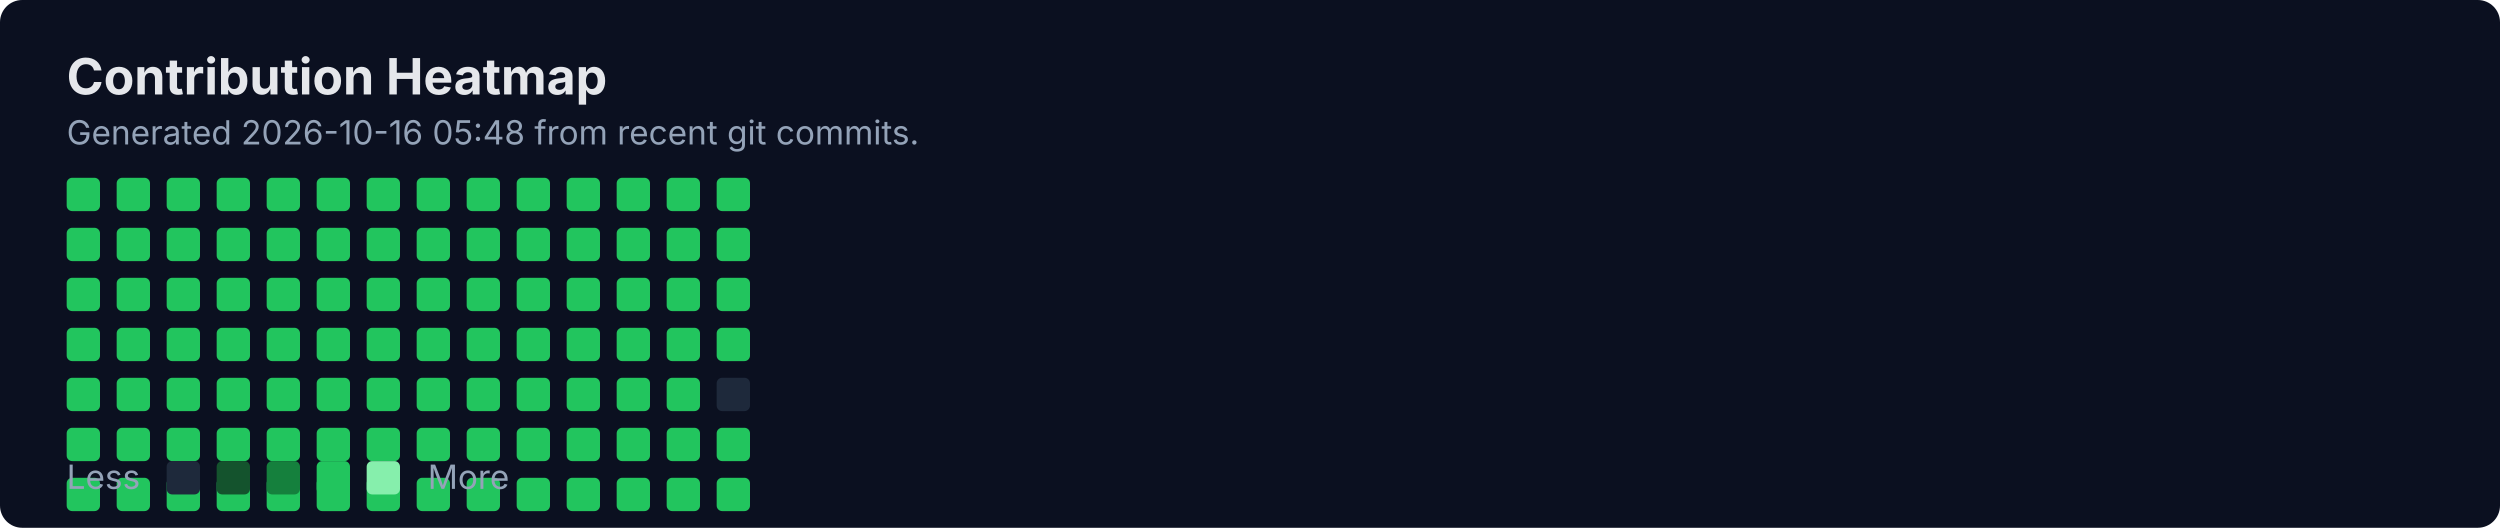
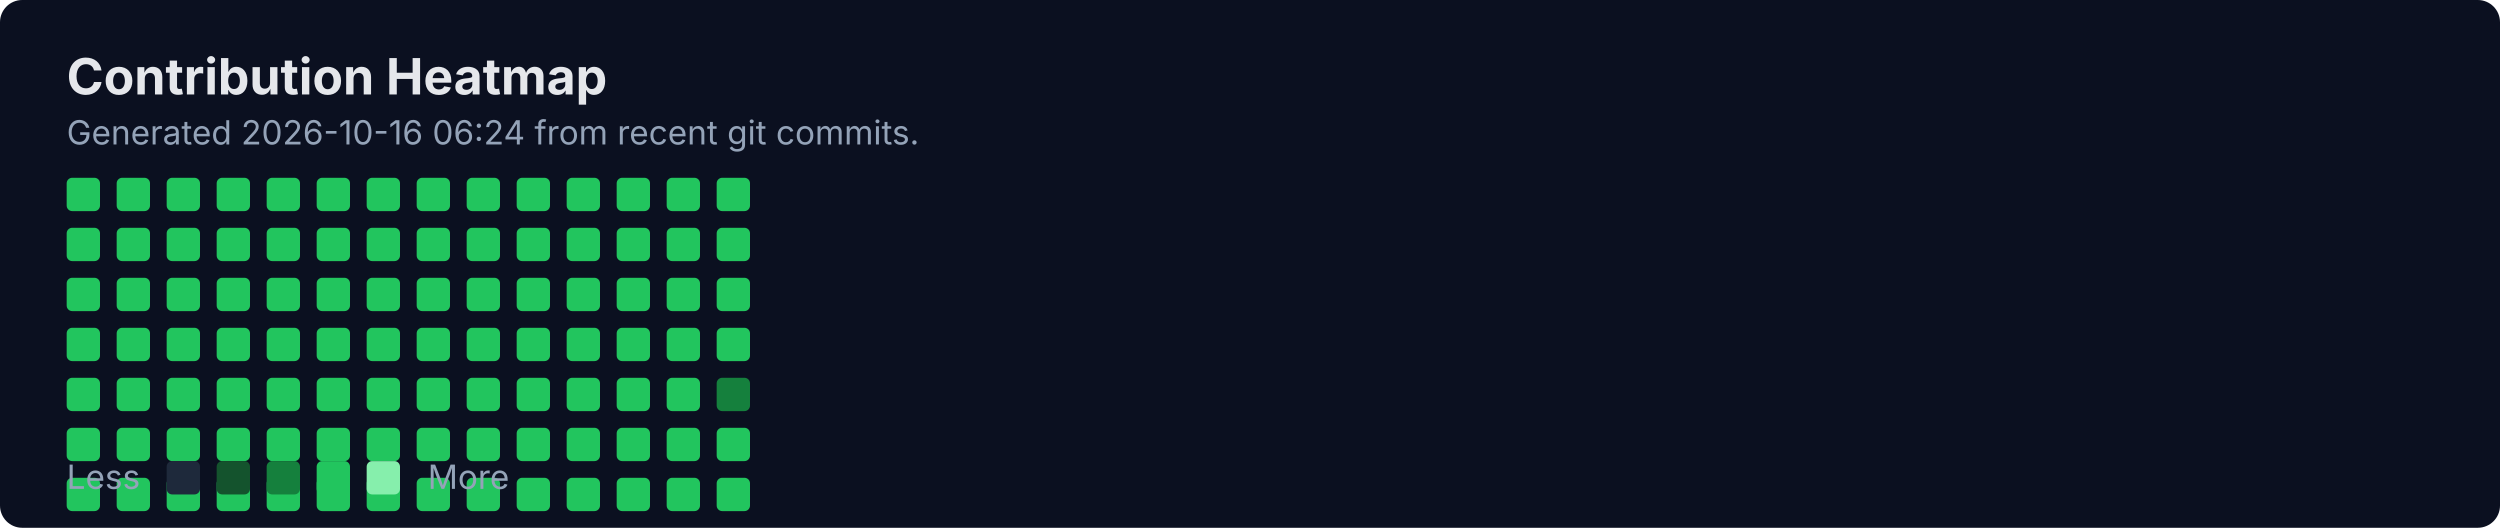
<svg xmlns="http://www.w3.org/2000/svg" width="900" height="190" viewBox="0 0 900 190" fill="none" role="img" aria-labelledby="title">
  <rect width="900" height="190" rx="8" fill="#0B1020" />
  <text x="24" y="34" fill="#E5E7EB" font-family="Inter, Segoe UI, Arial" font-size="18" font-weight="700">Contribution Heatmap</text>
-   <text x="24" y="52" fill="#94A3B8" font-family="Inter, Segoe UI, Arial" font-size="12">Generated 2026-10-16 05:48 from recent git commits.</text>
+   <text x="24" y="52" fill="#94A3B8" font-family="Inter, Segoe UI, Arial" font-size="12">Generated 2026-10-16 06:24 from recent git commits.</text>
  <rect x="24" y="154" width="12" height="12" rx="2" fill="#22C55E" />
  <rect x="24" y="172" width="12" height="12" rx="2" fill="#22C55E" />
  <rect x="24" y="64" width="12" height="12" rx="2" fill="#22C55E" />
  <rect x="24" y="82" width="12" height="12" rx="2" fill="#22C55E" />
  <rect x="24" y="100" width="12" height="12" rx="2" fill="#22C55E" />
  <rect x="24" y="118" width="12" height="12" rx="2" fill="#22C55E" />
  <rect x="24" y="136" width="12" height="12" rx="2" fill="#22C55E" />
  <rect x="42" y="154" width="12" height="12" rx="2" fill="#22C55E" />
  <rect x="42" y="172" width="12" height="12" rx="2" fill="#22C55E" />
  <rect x="42" y="64" width="12" height="12" rx="2" fill="#22C55E" />
  <rect x="42" y="82" width="12" height="12" rx="2" fill="#22C55E" />
  <rect x="42" y="100" width="12" height="12" rx="2" fill="#22C55E" />
  <rect x="42" y="118" width="12" height="12" rx="2" fill="#22C55E" />
  <rect x="42" y="136" width="12" height="12" rx="2" fill="#22C55E" />
  <rect x="60" y="154" width="12" height="12" rx="2" fill="#22C55E" />
  <rect x="60" y="172" width="12" height="12" rx="2" fill="#22C55E" />
  <rect x="60" y="64" width="12" height="12" rx="2" fill="#22C55E" />
  <rect x="60" y="82" width="12" height="12" rx="2" fill="#22C55E" />
  <rect x="60" y="100" width="12" height="12" rx="2" fill="#22C55E" />
  <rect x="60" y="118" width="12" height="12" rx="2" fill="#22C55E" />
  <rect x="60" y="136" width="12" height="12" rx="2" fill="#22C55E" />
  <rect x="78" y="154" width="12" height="12" rx="2" fill="#22C55E" />
  <rect x="78" y="172" width="12" height="12" rx="2" fill="#22C55E" />
  <rect x="78" y="64" width="12" height="12" rx="2" fill="#22C55E" />
  <rect x="78" y="82" width="12" height="12" rx="2" fill="#22C55E" />
  <rect x="78" y="100" width="12" height="12" rx="2" fill="#22C55E" />
  <rect x="78" y="118" width="12" height="12" rx="2" fill="#22C55E" />
  <rect x="78" y="136" width="12" height="12" rx="2" fill="#22C55E" />
  <rect x="96" y="154" width="12" height="12" rx="2" fill="#22C55E" />
  <rect x="96" y="172" width="12" height="12" rx="2" fill="#22C55E" />
  <rect x="96" y="64" width="12" height="12" rx="2" fill="#22C55E" />
  <rect x="96" y="82" width="12" height="12" rx="2" fill="#22C55E" />
  <rect x="96" y="100" width="12" height="12" rx="2" fill="#22C55E" />
  <rect x="96" y="118" width="12" height="12" rx="2" fill="#22C55E" />
  <rect x="96" y="136" width="12" height="12" rx="2" fill="#22C55E" />
  <rect x="114" y="154" width="12" height="12" rx="2" fill="#22C55E" />
  <rect x="114" y="172" width="12" height="12" rx="2" fill="#22C55E" />
  <rect x="114" y="64" width="12" height="12" rx="2" fill="#22C55E" />
  <rect x="114" y="82" width="12" height="12" rx="2" fill="#22C55E" />
  <rect x="114" y="100" width="12" height="12" rx="2" fill="#22C55E" />
  <rect x="114" y="118" width="12" height="12" rx="2" fill="#22C55E" />
  <rect x="114" y="136" width="12" height="12" rx="2" fill="#22C55E" />
  <rect x="132" y="154" width="12" height="12" rx="2" fill="#22C55E" />
  <rect x="132" y="172" width="12" height="12" rx="2" fill="#22C55E" />
  <rect x="132" y="64" width="12" height="12" rx="2" fill="#22C55E" />
  <rect x="132" y="82" width="12" height="12" rx="2" fill="#22C55E" />
  <rect x="132" y="100" width="12" height="12" rx="2" fill="#22C55E" />
  <rect x="132" y="118" width="12" height="12" rx="2" fill="#22C55E" />
  <rect x="132" y="136" width="12" height="12" rx="2" fill="#22C55E" />
  <rect x="150" y="154" width="12" height="12" rx="2" fill="#22C55E" />
  <rect x="150" y="172" width="12" height="12" rx="2" fill="#22C55E" />
  <rect x="150" y="64" width="12" height="12" rx="2" fill="#22C55E" />
  <rect x="150" y="82" width="12" height="12" rx="2" fill="#22C55E" />
  <rect x="150" y="100" width="12" height="12" rx="2" fill="#22C55E" />
  <rect x="150" y="118" width="12" height="12" rx="2" fill="#22C55E" />
  <rect x="150" y="136" width="12" height="12" rx="2" fill="#22C55E" />
  <rect x="168" y="154" width="12" height="12" rx="2" fill="#22C55E" />
  <rect x="168" y="172" width="12" height="12" rx="2" fill="#22C55E" />
  <rect x="168" y="64" width="12" height="12" rx="2" fill="#22C55E" />
  <rect x="168" y="82" width="12" height="12" rx="2" fill="#22C55E" />
  <rect x="168" y="100" width="12" height="12" rx="2" fill="#22C55E" />
  <rect x="168" y="118" width="12" height="12" rx="2" fill="#22C55E" />
  <rect x="168" y="136" width="12" height="12" rx="2" fill="#22C55E" />
  <rect x="186" y="154" width="12" height="12" rx="2" fill="#22C55E" />
  <rect x="186" y="172" width="12" height="12" rx="2" fill="#22C55E" />
  <rect x="186" y="64" width="12" height="12" rx="2" fill="#22C55E" />
  <rect x="186" y="82" width="12" height="12" rx="2" fill="#22C55E" />
  <rect x="186" y="100" width="12" height="12" rx="2" fill="#22C55E" />
  <rect x="186" y="118" width="12" height="12" rx="2" fill="#22C55E" />
  <rect x="186" y="136" width="12" height="12" rx="2" fill="#22C55E" />
  <rect x="204" y="154" width="12" height="12" rx="2" fill="#22C55E" />
  <rect x="204" y="172" width="12" height="12" rx="2" fill="#22C55E" />
  <rect x="204" y="64" width="12" height="12" rx="2" fill="#22C55E" />
  <rect x="204" y="82" width="12" height="12" rx="2" fill="#22C55E" />
  <rect x="204" y="100" width="12" height="12" rx="2" fill="#22C55E" />
  <rect x="204" y="118" width="12" height="12" rx="2" fill="#22C55E" />
  <rect x="204" y="136" width="12" height="12" rx="2" fill="#22C55E" />
  <rect x="222" y="154" width="12" height="12" rx="2" fill="#22C55E" />
  <rect x="222" y="172" width="12" height="12" rx="2" fill="#22C55E" />
  <rect x="222" y="64" width="12" height="12" rx="2" fill="#22C55E" />
  <rect x="222" y="82" width="12" height="12" rx="2" fill="#22C55E" />
  <rect x="222" y="100" width="12" height="12" rx="2" fill="#22C55E" />
  <rect x="222" y="118" width="12" height="12" rx="2" fill="#22C55E" />
  <rect x="222" y="136" width="12" height="12" rx="2" fill="#22C55E" />
  <rect x="240" y="154" width="12" height="12" rx="2" fill="#22C55E" />
  <rect x="240" y="172" width="12" height="12" rx="2" fill="#22C55E" />
  <rect x="240" y="64" width="12" height="12" rx="2" fill="#22C55E" />
  <rect x="240" y="82" width="12" height="12" rx="2" fill="#22C55E" />
  <rect x="240" y="100" width="12" height="12" rx="2" fill="#22C55E" />
  <rect x="240" y="118" width="12" height="12" rx="2" fill="#22C55E" />
  <rect x="240" y="136" width="12" height="12" rx="2" fill="#22C55E" />
  <rect x="258" y="154" width="12" height="12" rx="2" fill="#22C55E" />
  <rect x="258" y="172" width="12" height="12" rx="2" fill="#22C55E" />
  <rect x="258" y="64" width="12" height="12" rx="2" fill="#22C55E" />
  <rect x="258" y="82" width="12" height="12" rx="2" fill="#22C55E" />
  <rect x="258" y="100" width="12" height="12" rx="2" fill="#22C55E" />
  <rect x="258" y="118" width="12" height="12" rx="2" fill="#22C55E" />
-   <rect x="258" y="136" width="12" height="12" rx="2" fill="#1E293B" />
+   <rect x="258" y="136" width="12" height="12" rx="2" fill="#15803D" />
  <text x="24" y="176" fill="#94A3B8" font-family="Inter, Segoe UI, Arial" font-size="12">Less</text>
  <rect x="60" y="166" width="12" height="12" rx="2" fill="#1E293B" />
  <rect x="78" y="166" width="12" height="12" rx="2" fill="#14532D" />
  <rect x="96" y="166" width="12" height="12" rx="2" fill="#15803D" />
  <rect x="114" y="166" width="12" height="12" rx="2" fill="#22C55E" />
  <rect x="132" y="166" width="12" height="12" rx="2" fill="#86EFAC" />
  <text x="154" y="176" fill="#94A3B8" font-family="Inter, Segoe UI, Arial" font-size="12">More</text>
</svg>
